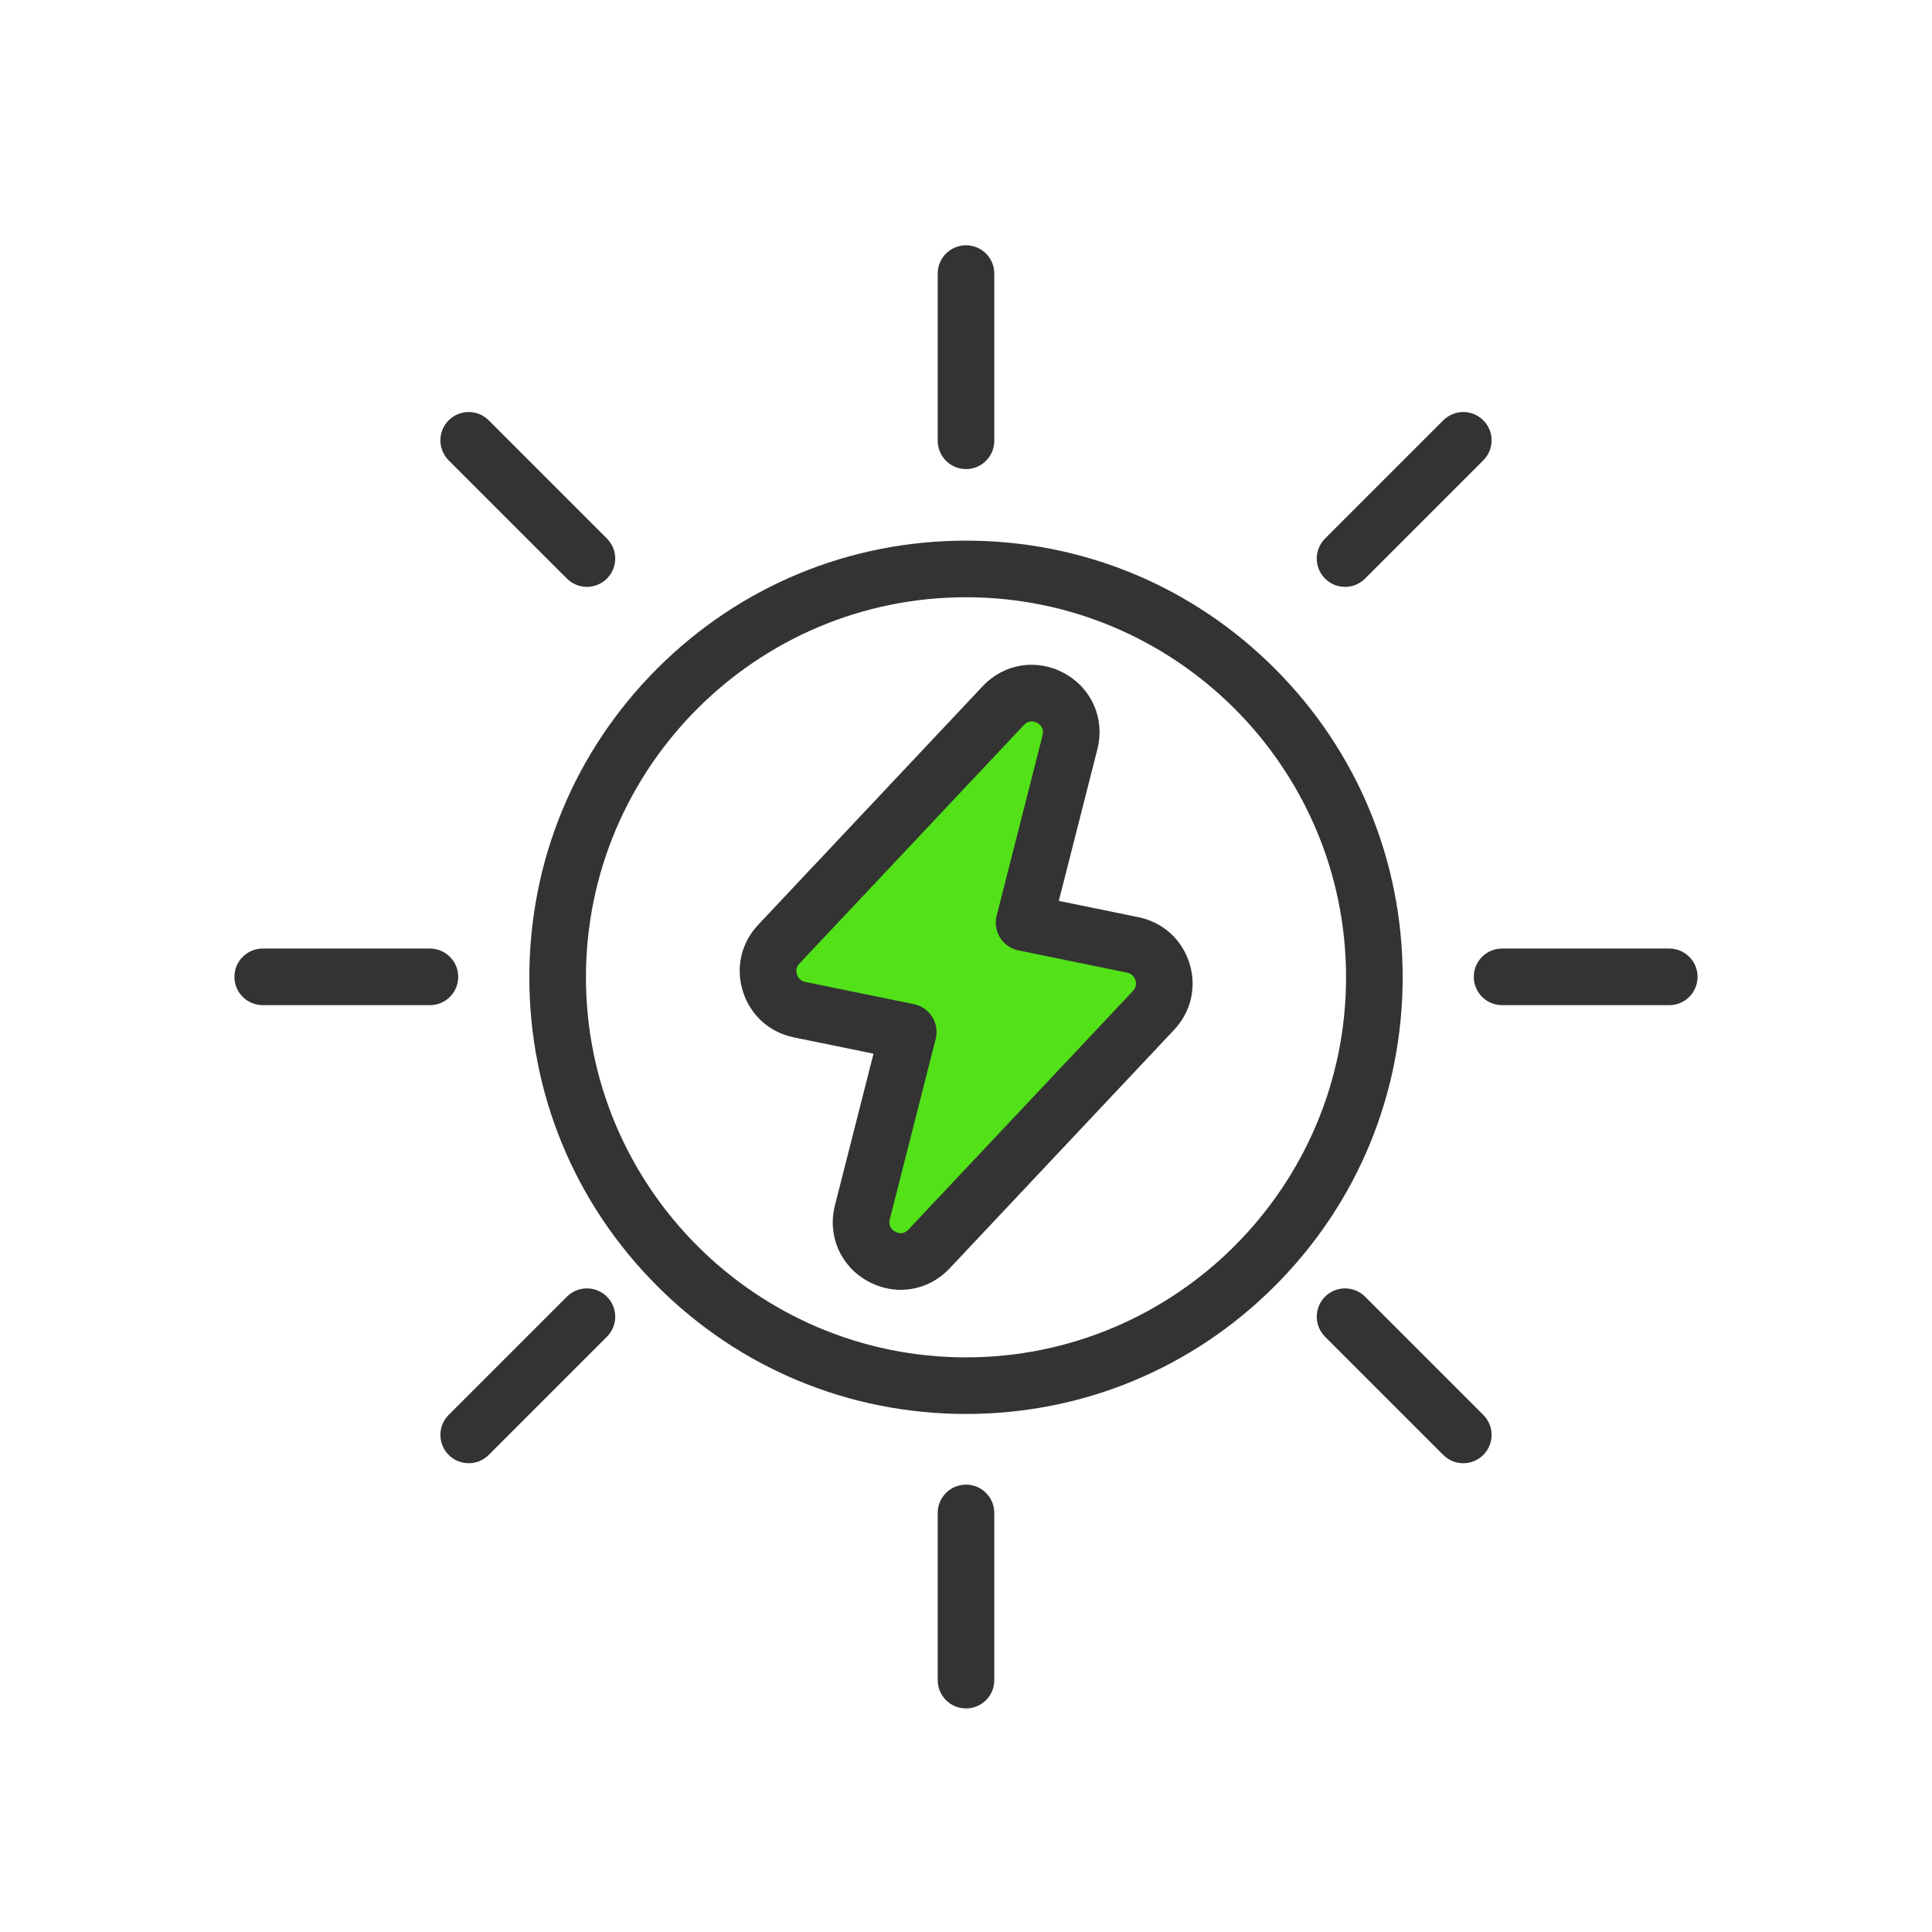
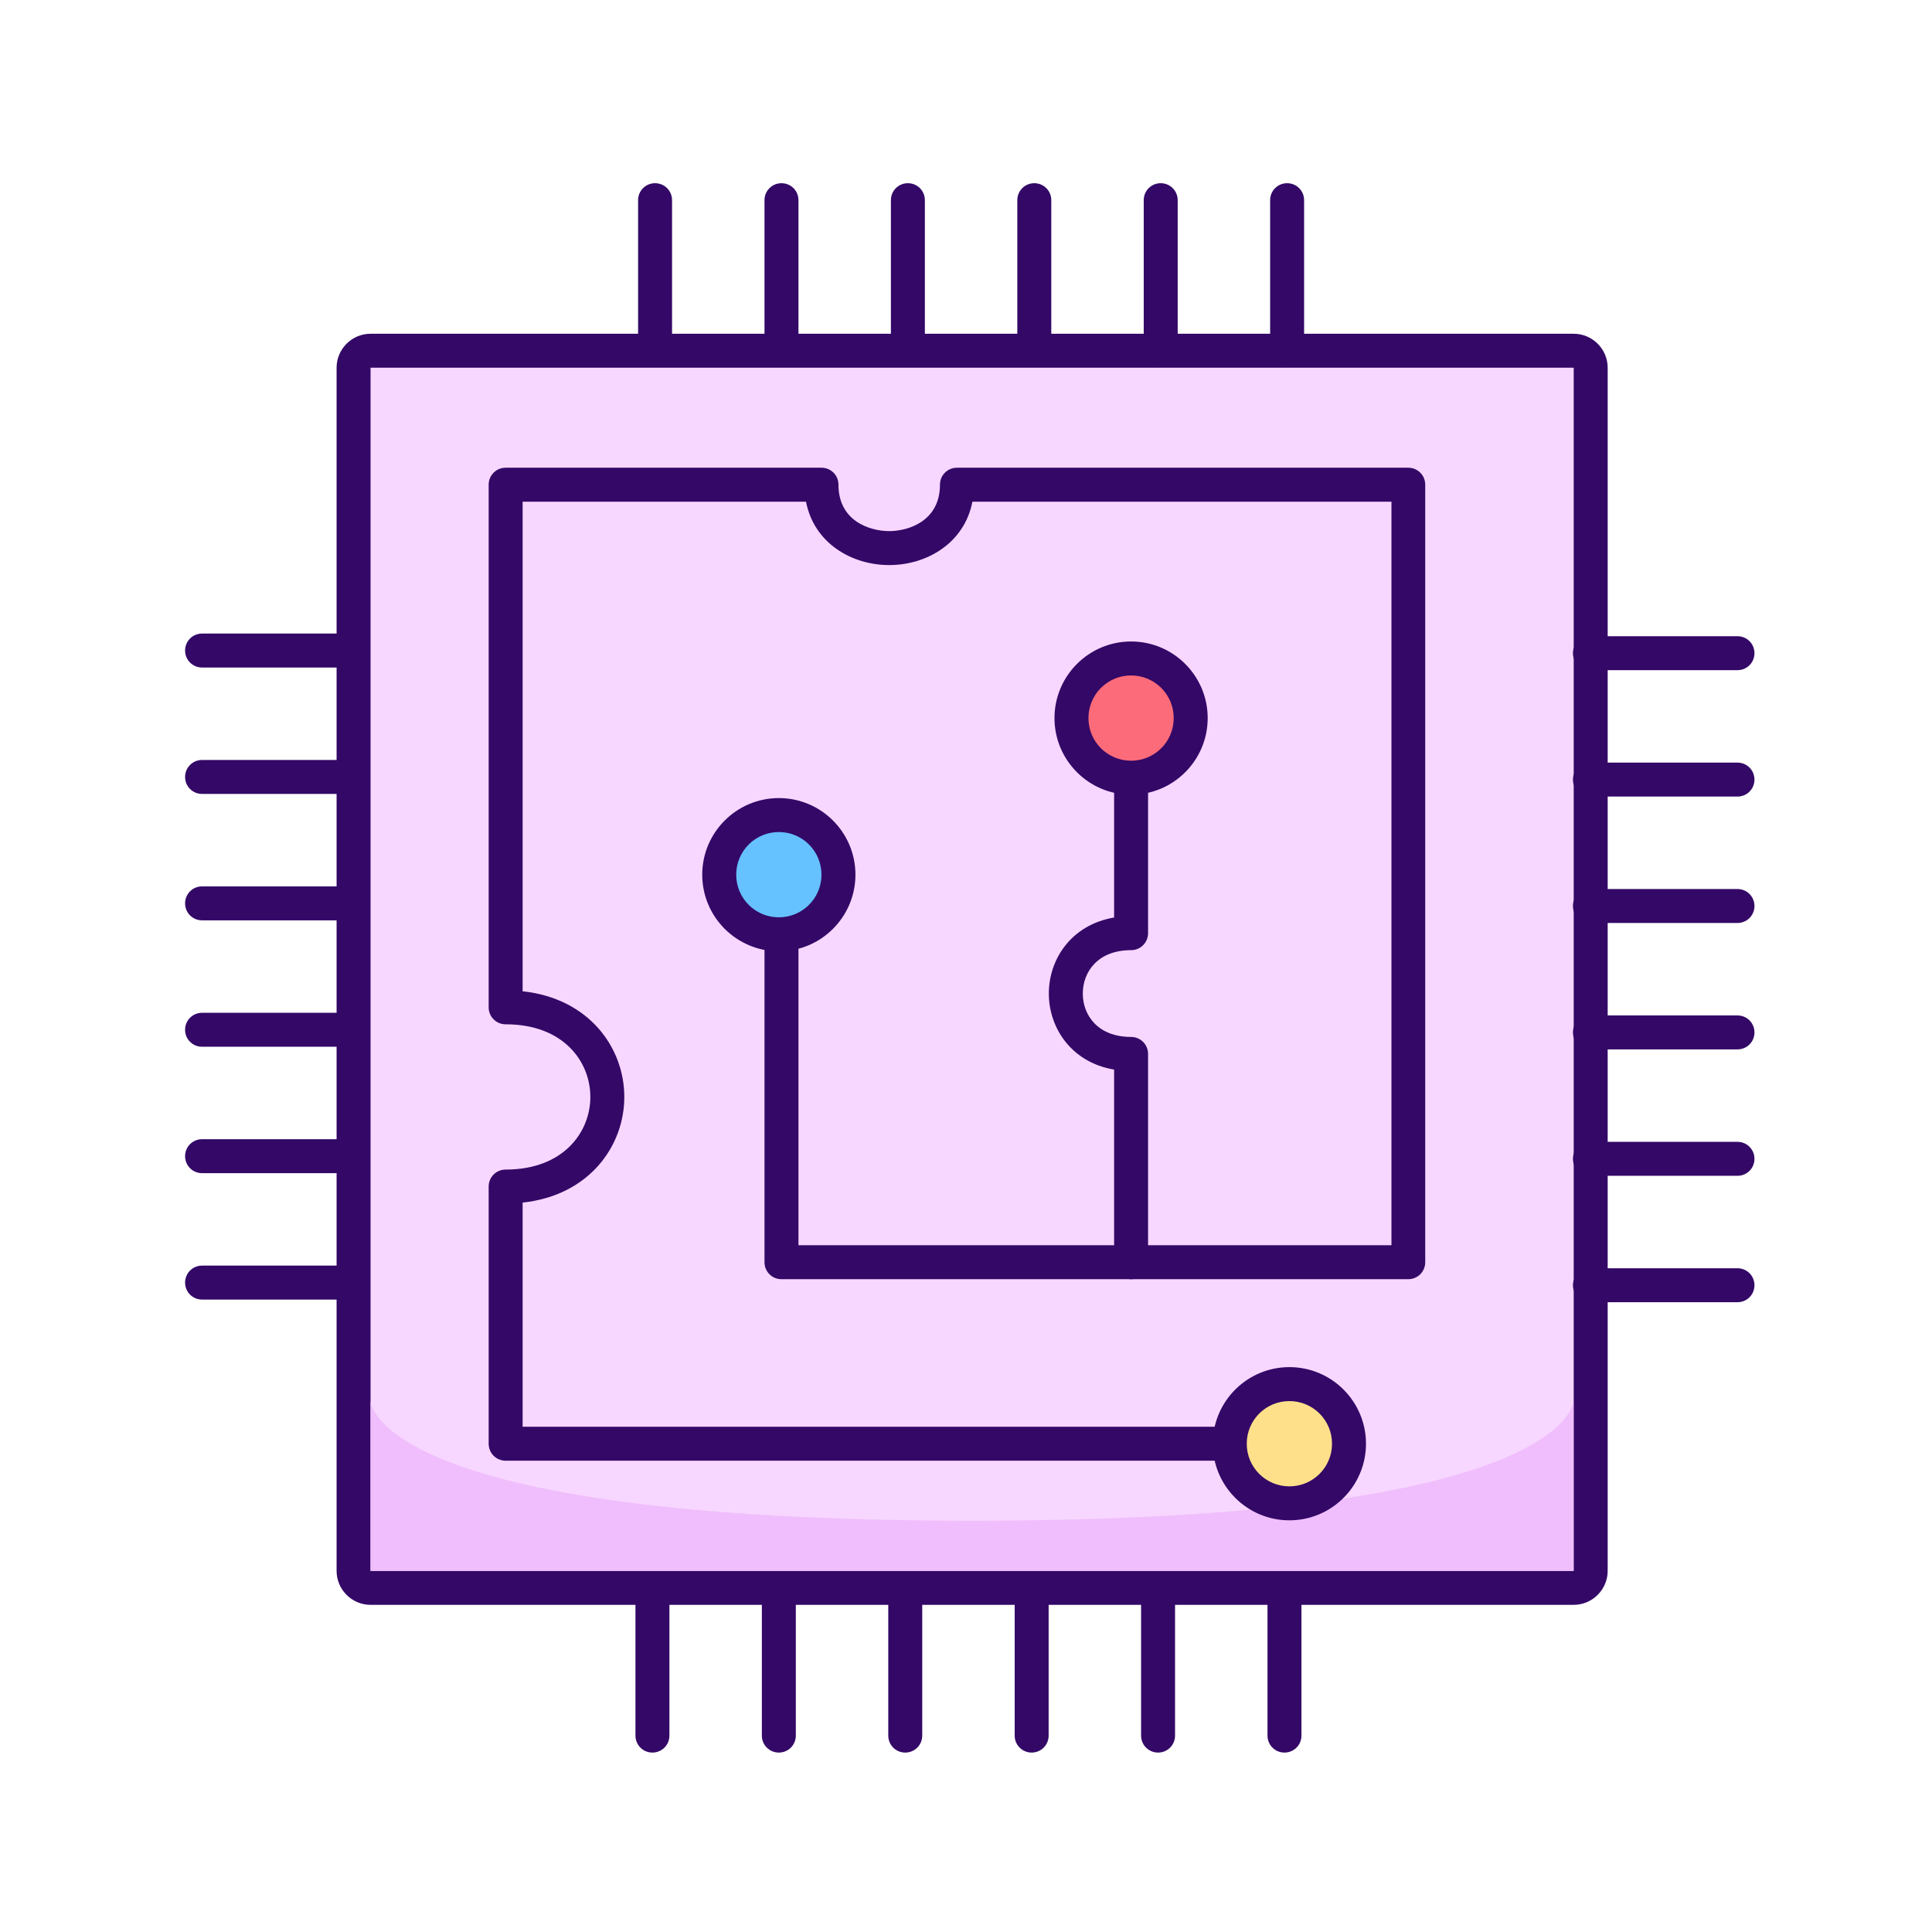
- <svg xmlns="http://www.w3.org/2000/svg" t="1730737317740" class="icon" viewBox="0 0 1024 1024" version="1.1" p-id="1221" width="200" height="200">
-   <path d="M512 749.43c-61.82 0-119.94-24.07-163.65-67.79-43.71-43.71-67.79-101.83-67.79-163.65s24.07-119.94 67.79-163.65c43.71-43.71 101.83-67.79 163.65-67.79s119.94 24.07 163.65 67.79c43.71 43.71 67.79 101.83 67.79 163.65s-24.07 119.94-67.79 163.65c-43.71 43.71-101.83 67.79-163.65 67.79z m0-432.88c-111.08 0-201.44 90.37-201.44 201.44S400.93 719.43 512 719.43s201.44-90.37 201.44-201.44S623.07 316.55 512 316.55zM512 248.62c-8.28 0-15-6.72-15-15V145c0-8.28 6.72-15 15-15s15 6.72 15 15v88.62c0 8.28-6.72 15-15 15zM512 905.51c-8.28 0-15-6.72-15-15v-88.62c0-8.28 6.72-15 15-15s15 6.72 15 15v88.62c0 8.28-6.72 15-15 15zM311.09 311.05c-3.84 0-7.68-1.46-10.61-4.39l-62.67-62.67c-5.86-5.86-5.86-15.36 0-21.21 5.86-5.86 15.36-5.86 21.21 0l62.67 62.67c5.86 5.86 5.86 15.36 0 21.21a14.953 14.953 0 0 1-10.61 4.39zM775.58 775.54c-3.84 0-7.68-1.46-10.61-4.39l-62.67-62.67c-5.86-5.86-5.86-15.36 0-21.21 5.86-5.86 15.36-5.86 21.21 0l62.67 62.67c5.86 5.86 5.86 15.36 0 21.21a14.953 14.953 0 0 1-10.61 4.39zM248.42 775.54c-3.84 0-7.68-1.46-10.61-4.39-5.86-5.86-5.86-15.36 0-21.21l62.67-62.67c5.86-5.86 15.36-5.86 21.21 0 5.86 5.86 5.86 15.36 0 21.21l-62.67 62.67a14.953 14.953 0 0 1-10.61 4.39zM712.91 311.05c-3.84 0-7.68-1.46-10.61-4.39-5.86-5.86-5.86-15.36 0-21.21l62.67-62.67c5.86-5.86 15.36-5.86 21.21 0 5.86 5.86 5.86 15.36 0 21.21l-62.67 62.67a14.953 14.953 0 0 1-10.61 4.39zM139.25 532.75c-8.28 0-15-6.72-15-15s6.72-15 15-15h88.62c8.28 0 15 6.72 15 15s-6.72 15-15 15h-88.62zM884.75 532.75h-88.62c-8.28 0-15-6.72-15-15s6.72-15 15-15h88.62c8.28 0 15 6.72 15 15s-6.72 15-15 15z" fill="#333333" p-id="1222" />
-   <path d="M600.42 500.84l-57.63-11.8 24.33-95.62c5.3-20.84-20.62-35.07-35.35-19.41L412.78 500.46c-11.18 11.88-4.99 31.41 10.99 34.68l57.63 11.8-24.33 95.62c-5.3 20.84 20.62 35.07 35.35 19.41l118.99-126.45c11.18-11.88 4.99-31.41-10.99-34.68z" fill="#52E217" p-id="1223" />
-   <path d="M477.41 683.63c-5.89 0-11.85-1.48-17.4-4.53-14.55-7.99-21.57-24.16-17.48-40.24l20.45-80.38-42.23-8.65c-12.91-2.64-22.99-11.72-26.97-24.28-3.98-12.56-0.97-25.78 8.06-35.38l118.99-126.45c11.37-12.09 28.79-14.84 43.33-6.85 14.55 7.99 21.57 24.16 17.48 40.24l-20.45 80.38 42.23 8.65c12.91 2.64 22.99 11.72 26.97 24.28 3.98 12.56 0.97 25.78-8.06 35.38L503.34 672.25c-7.04 7.48-16.38 11.38-25.94 11.38z m69.34-301.3c-1.29 0-2.69 0.5-4.06 1.95L423.7 510.73c-2.04 2.17-1.7 4.54-1.31 5.75 0.39 1.22 1.47 3.35 4.39 3.95l57.63 11.8c4.02 0.82 7.52 3.25 9.7 6.73 2.18 3.47 2.84 7.69 1.83 11.66l-24.33 95.62c-0.92 3.62 1.04 5.56 2.84 6.55 1.8 0.99 4.49 1.6 7.05-1.11l118.99-126.45c2.04-2.17 1.7-4.54 1.31-5.75-0.39-1.22-1.47-3.35-4.39-3.95l-57.63-11.8c-4.02-0.82-7.52-3.25-9.7-6.73a14.986 14.986 0 0 1-1.83-11.66l24.33-95.62c0.92-3.61-1.04-5.56-2.84-6.55-0.84-0.46-1.87-0.84-2.99-0.84z" fill="#333333" p-id="1224" />
+ <svg xmlns="http://www.w3.org/2000/svg" t="1730738356217" class="icon" viewBox="0 0 1024 1024" version="1.1" p-id="2269" width="200" height="200">
+   <path d="M196.4 841.6c-5 0-9-4-9-9V194.9c0-5 4-9 9-9h637.7c5 0 9 4 9 9v637.7c0 5-4 9-9 9H196.4z" fill="#F7D7FF" p-id="2270" />
+   <path d="M834.1 194.9v637.7H196.4V194.9h637.7m0-18H196.4c-9.9 0-18 8.1-18 18v637.7c0 9.9 8.1 18 18 18h637.7c9.9 0 18-8.1 18-18V194.9c0-9.9-8.1-18-18-18z" fill="#330867" p-id="2271" />
+   <path d="M834.1 832.6H196.4v-90.3s0 63.7 318.8 63.7S834 742.3 834 742.3v90.3z" fill="#F0BEFC" p-id="2272" />
+   <path d="M920.9 355.2h-78.2c-5 0-9-4-9-9s4-9 9-9h78.2c5 0 9 4 9 9s-4 9-9 9zM920.9 422.2h-78.2c-5 0-9-4-9-9s4-9 9-9h78.2c5 0 9 4 9 9s-4 9-9 9zM920.9 489.2h-78.2c-5 0-9-4-9-9s4-9 9-9h78.2c5 0 9 4 9 9s-4 9-9 9zM920.9 556.2h-78.2c-5 0-9-4-9-9s4-9 9-9h78.2c5 0 9 4 9 9s-4 9-9 9zM920.9 623.2h-78.2c-5 0-9-4-9-9s4-9 9-9h78.2c5 0 9 4 9 9s-4 9-9 9zM920.9 690.2h-78.2c-5 0-9-4-9-9s4-9 9-9h78.2c5 0 9 4 9 9s-4 9-9 9zM347.2 193.3c-5 0-9-4-9-9v-78.2c0-5 4-9 9-9s9 4 9 9v78.2c0 5-4 9-9 9zM414.2 193.3c-5 0-9-4-9-9v-78.2c0-5 4-9 9-9s9 4 9 9v78.2c0 5-4 9-9 9zM481.2 193.3c-5 0-9-4-9-9v-78.2c0-5 4-9 9-9s9 4 9 9v78.2c0 5-4 9-9 9zM548.2 193.3c-5 0-9-4-9-9v-78.2c0-5 4-9 9-9s9 4 9 9v78.2c0 5-4 9-9 9zM615.2 193.3c-5 0-9-4-9-9v-78.2c0-5 4-9 9-9s9 4 9 9v78.2c0 5-4 9-9 9zM682.2 193.3c-5 0-9-4-9-9v-78.2c0-5 4-9 9-9s9 4 9 9v78.2c0 5-4 9-9 9z" fill="#330867" p-id="2273" />
+   <path d="M185.3 688.8h-78.2c-5 0-9-4-9-9s4-9 9-9h78.2c5 0 9 4 9 9s-4 9-9 9zM185.3 621.8h-78.2c-5 0-9-4-9-9s4-9 9-9h78.2c5 0 9 4 9 9s-4 9-9 9zM185.3 554.8h-78.2c-5 0-9-4-9-9s4-9 9-9h78.2c5 0 9 4 9 9s-4 9-9 9zM185.3 487.8h-78.2c-5 0-9-4-9-9s4-9 9-9h78.2c5 0 9 4 9 9s-4 9-9 9zM185.3 420.8h-78.2c-5 0-9-4-9-9s4-9 9-9h78.2c5 0 9 4 9 9s-4 9-9 9zM185.3 353.8h-78.2c-5 0-9-4-9-9s4-9 9-9h78.2c5 0 9 4 9 9s-4 9-9 9z" fill="#330867" p-id="2274" />
+   <path d="M680.8 928.9c-5 0-9-4-9-9v-78.2c0-5 4-9 9-9s9 4 9 9v78.2c0 5-4 9-9 9zM613.8 928.9c-5 0-9-4-9-9v-78.2c0-5 4-9 9-9s9 4 9 9v78.2c0 5-4 9-9 9zM546.8 928.9c-5 0-9-4-9-9v-78.2c0-5 4-9 9-9s9 4 9 9v78.2c0 5-4 9-9 9zM479.8 928.9c-5 0-9-4-9-9v-78.2c0-5 4-9 9-9s9 4 9 9v78.2c0 5-4 9-9 9zM412.8 928.9c-5 0-9-4-9-9v-78.2c0-5 4-9 9-9s9 4 9 9v78.2c0 5-4 9-9 9zM345.8 928.9c-5 0-9-4-9-9v-78.2c0-5 4-9 9-9s9 4 9 9v78.2c0 5-4 9-9 9z" fill="#330867" p-id="2275" />
+   <path d="M695.5 774.2H268c-5 0-9-4-9-9V628.9c0-5 4-9 9-9 30.8 0 44.9-20 44.9-38.5s-14-38.5-44.9-38.5c-5 0-9-4-9-9v-277c0-5 4-9 9-9h167.4c5 0 9 4 9 9 0 19.5 16.9 24.6 26.9 24.6s26.9-5.2 26.9-24.6c0-5 4-9 9-9h239.2c5 0 9 4 9 9V669c0 5-4 9-9 9H414.2c-5 0-9-4-9-9V463.7c0-5 4-9 9-9s9 4 9 9V660h314.3V265.9H515.4c-4.3 22.1-24.3 33.6-44.1 33.6s-39.8-11.5-44.1-33.6H277v259.5c35.4 3.8 53.9 30.1 53.9 56s-18.5 52.2-53.9 56v118.8h418.5c5 0 9 4 9 9s-4 9-9 9z" fill="#330867" p-id="2276" />
+   <path d="M412.8 495.3c-17.4 0-31.6-14.2-31.6-31.6s14.2-31.6 31.6-31.6c17.4 0 31.6 14.2 31.6 31.6s-14.2 31.6-31.6 31.6z" fill="#66C1FF" p-id="2277" />
+   <path d="M412.8 441c12.5 0 22.6 10.1 22.6 22.6s-10.1 22.6-22.6 22.6c-12.5 0-22.6-10.1-22.6-22.6s10.1-22.6 22.6-22.6m0-18c-22.4 0-40.6 18.2-40.6 40.6s18.2 40.6 40.6 40.6c22.4 0 40.6-18.2 40.6-40.6S435.2 423 412.8 423z" fill="#330867" p-id="2278" />
+   <path d="M599.5 678c-5 0-9-4-9-9V566.9c-22.7-3.8-34.6-22.2-34.6-40.3 0-18.1 11.8-36.4 34.6-40.3V384.9c0-5 4-9 9-9s9 4 9 9v109.7c0 5-4 9-9 9-17.7 0-25.6 11.6-25.6 23s7.9 23 25.6 23c5 0 9 4 9 9V669c0 5-4 9-9 9z" fill="#330867" p-id="2279" />
+   <path d="M599.5 412.3c-17.4 0-31.6-14.2-31.6-31.6s14.2-31.6 31.6-31.6c17.4 0 31.6 14.2 31.6 31.6s-14.2 31.6-31.6 31.6z" fill="#FC6B79" p-id="2280" />
+   <path d="M599.5 358c12.5 0 22.6 10.1 22.6 22.6 0 12.5-10.1 22.6-22.6 22.6-12.5 0-22.6-10.1-22.6-22.6 0-12.5 10.1-22.6 22.6-22.6m0-18c-22.4 0-40.6 18.2-40.6 40.6 0 22.4 18.2 40.6 40.6 40.6 22.4 0 40.6-18.2 40.6-40.6 0-22.4-18.2-40.6-40.6-40.6z" fill="#330867" p-id="2281" />
+   <path d="M683.4 796.9c-17.4 0-31.6-14.2-31.6-31.6 0-17.4 14.2-31.6 31.6-31.6 17.4 0 31.6 14.2 31.6 31.6 0 17.4-14.1 31.6-31.6 31.6z" fill="#FFE08A" p-id="2282" />
+   <path d="M683.4 742.6c12.5 0 22.6 10.1 22.6 22.6s-10.1 22.6-22.6 22.6-22.6-10.1-22.6-22.6 10.1-22.6 22.6-22.6m0-18c-22.4 0-40.6 18.2-40.6 40.6s18.2 40.6 40.6 40.6c22.4 0 40.6-18.2 40.6-40.6s-18.2-40.6-40.6-40.6z" fill="#330867" p-id="2283" />
</svg>
